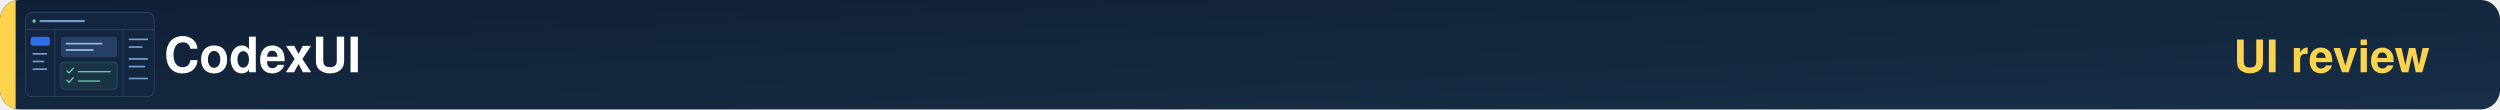
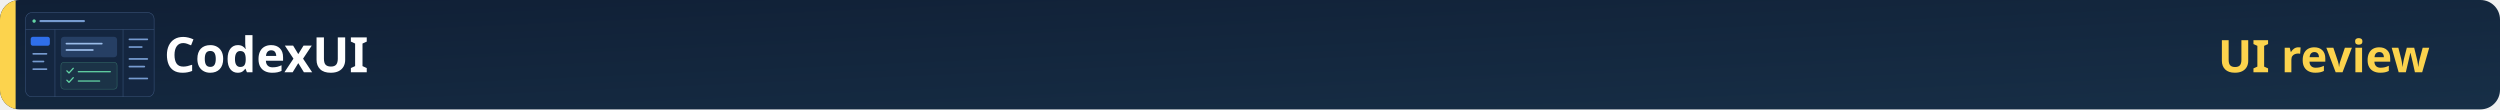
<svg xmlns="http://www.w3.org/2000/svg" width="1280" height="56" viewBox="0 0 1280 56" role="img" aria-label="CodexUI — UI review">
  <defs>
    <linearGradient id="background" x2="1" y2="1">
      <stop stop-color="#101f35" />
      <stop offset="1" stop-color="#172f47" />
    </linearGradient>
    <clipPath id="rounded">
      <rect width="1280" height="56" rx="10" />
    </clipPath>
  </defs>
  <g clip-path="url(#rounded)">
    <rect width="1280" height="56" fill="url(#background)" />
    <rect width="8" height="56" fill="#fcd34d" />
  </g>
  <g transform="translate(46 28) scale(0.2178218) translate(-151 -99)">
    <g>
      <rect width="302" height="198" rx="15" fill="#142640" stroke="#435f88" />
      <path d="M0 40h302M69 40v158M229 40v158" stroke="#435f88" />
      <circle cx="20" cy="20" r="4" fill="#63d5a5" />
      <path d="M35 20h102" stroke="#769bd0" stroke-width="5" stroke-linecap="round" />
      <rect x="12" y="57" width="45" height="21" rx="5" fill="#2f6feb" />
      <path d="M18 97h31m-31 18h24m-24 18h31" stroke="#769bd0" stroke-width="4" stroke-linecap="round" />
      <rect x="83" y="57" width="132" height="48" rx="7" fill="#263f64" />
      <path d="M96 73h83m-83 15h62" stroke="#9bbce9" stroke-width="4" stroke-linecap="round" />
      <rect x="83" y="117" width="132" height="63" rx="7" fill="#1b3347" stroke="#63d5a5" stroke-opacity=".45" />
      <path d="m97 137 5 5 10-11m-15 28 5 5 10-11M124 139h75m-75 22h50" fill="none" stroke="#63d5a5" stroke-width="3" stroke-linecap="round" stroke-linejoin="round" />
      <path d="M244 63h42m-42 18h29m-29 28h42m-42 18h35m-35 28h42" stroke="#769bd0" stroke-width="4" stroke-linecap="round" />
    </g>
  </g>
-   <text x="84" y="37" font-family="Segoe UI,Helvetica,Arial,sans-serif" font-size="25" font-weight="700" fill="#ffffff">CodexUI</text>
-   <text x="1244" y="37" text-anchor="end" font-family="Segoe UI,Helvetica,Arial,sans-serif" font-size="23" font-weight="600" fill="#fcd34d">UI review</text>
+   <text x="84" y="37" font-family="-apple-system, &quot;Segoe UI&quot;, &quot;Noto Sans&quot;, Helvetica, Arial, sans-serif" font-size="25" font-weight="700" fill="#ffffff">CodexUI</text>
+   <text x="1244" y="37" text-anchor="end" font-family="-apple-system, &quot;Segoe UI&quot;, &quot;Noto Sans&quot;, Helvetica, Arial, sans-serif" font-size="23" font-weight="600" fill="#fcd34d">UI review</text>
</svg>
